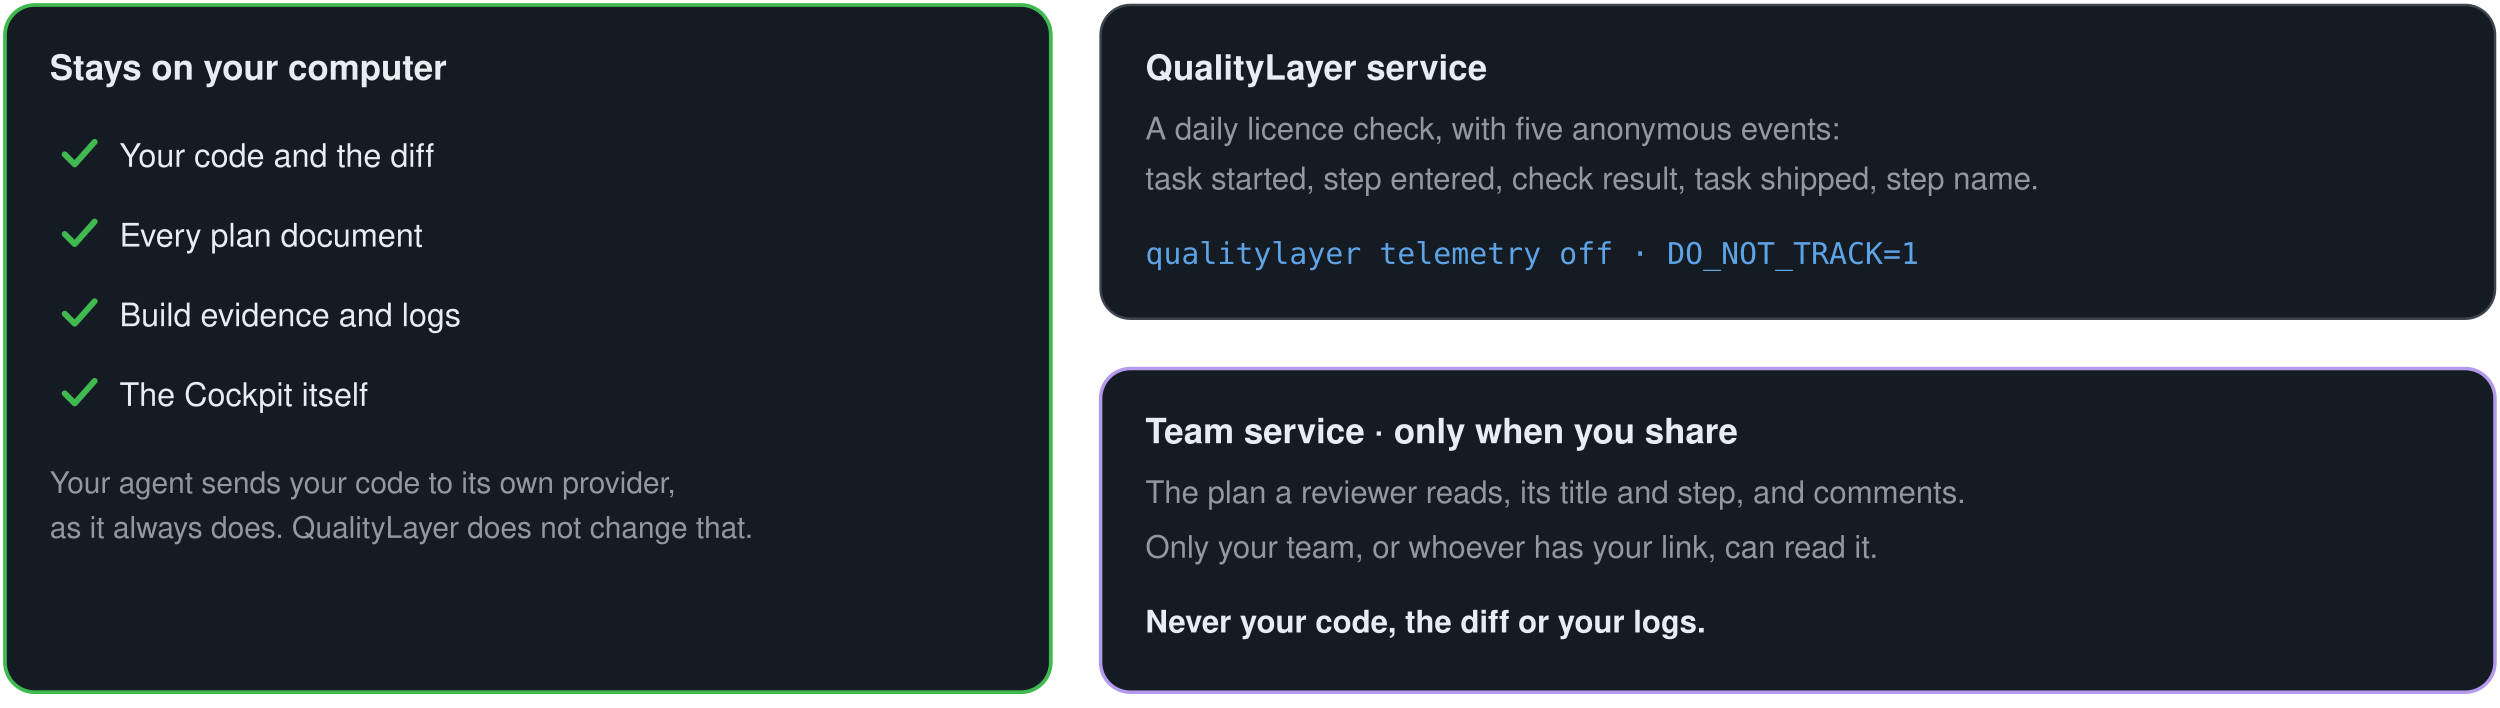
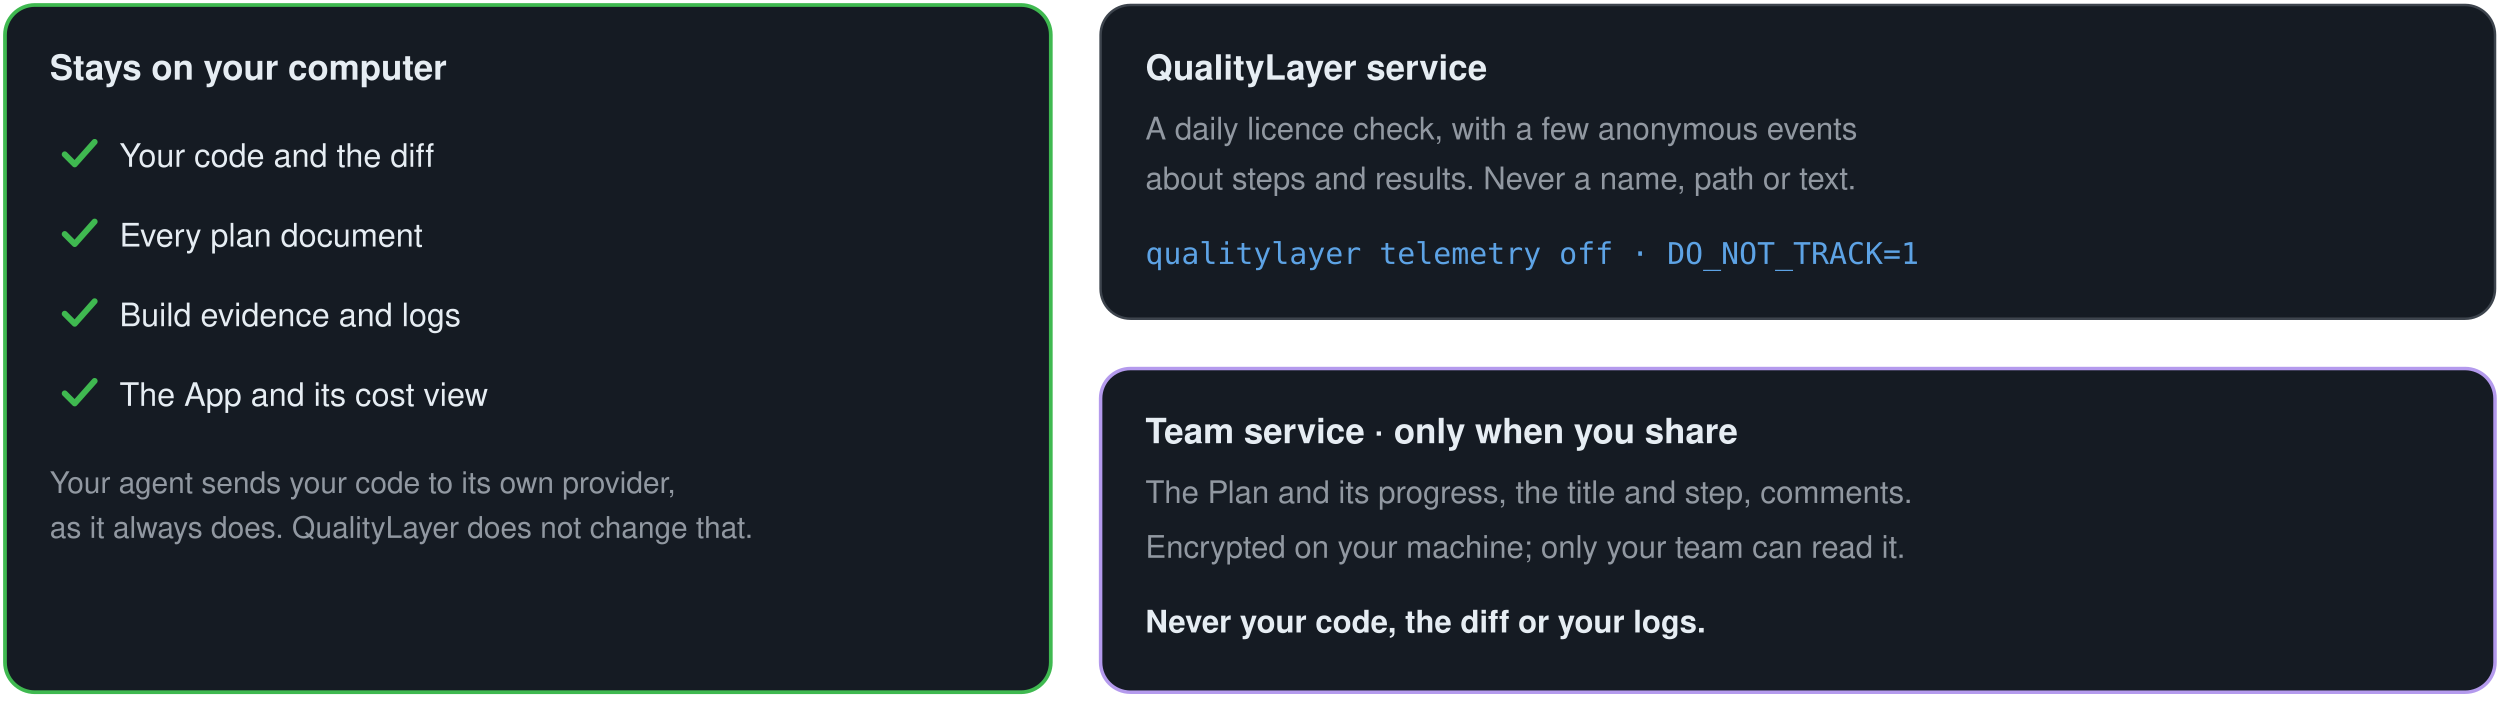
<svg xmlns="http://www.w3.org/2000/svg" width="1004" height="284" viewBox="-2 -2 1004 284" role="img" aria-label="What stays on your computer, what the licence check sends, and what sharing sends to the team service">
  <rect x="0" y="0" width="420" height="276" rx="12" fill="#151b23" stroke="#3fb950" stroke-width="1.5" />
  <text x="18" y="30" font-family="-apple-system, BlinkMacSystemFont, 'Segoe UI', 'Helvetica Neue', Helvetica, Arial, sans-serif" font-size="14" font-weight="650" fill="#e6edf3" text-anchor="start">Stays on your computer</text>
  <path d="M24 60 l4 4 l8 -9" fill="none" stroke="#3fb950" stroke-width="2.4" stroke-linecap="round" stroke-linejoin="round" />
  <text x="46" y="65" font-family="-apple-system, BlinkMacSystemFont, 'Segoe UI', 'Helvetica Neue', Helvetica, Arial, sans-serif" font-size="13" font-weight="500" fill="#e6edf3" text-anchor="start">Your code and the diff</text>
  <path d="M24 92 l4 4 l8 -9" fill="none" stroke="#3fb950" stroke-width="2.4" stroke-linecap="round" stroke-linejoin="round" />
  <text x="46" y="97" font-family="-apple-system, BlinkMacSystemFont, 'Segoe UI', 'Helvetica Neue', Helvetica, Arial, sans-serif" font-size="13" font-weight="500" fill="#e6edf3" text-anchor="start">Every plan document</text>
  <path d="M24 124 l4 4 l8 -9" fill="none" stroke="#3fb950" stroke-width="2.4" stroke-linecap="round" stroke-linejoin="round" />
  <text x="46" y="129" font-family="-apple-system, BlinkMacSystemFont, 'Segoe UI', 'Helvetica Neue', Helvetica, Arial, sans-serif" font-size="13" font-weight="500" fill="#e6edf3" text-anchor="start">Build evidence and logs</text>
  <path d="M24 156 l4 4 l8 -9" fill="none" stroke="#3fb950" stroke-width="2.4" stroke-linecap="round" stroke-linejoin="round" />
-   <text x="46" y="161" font-family="-apple-system, BlinkMacSystemFont, 'Segoe UI', 'Helvetica Neue', Helvetica, Arial, sans-serif" font-size="13" font-weight="500" fill="#e6edf3" text-anchor="start">The Cockpit itself</text>
+   <text x="46" y="161" font-family="-apple-system, BlinkMacSystemFont, 'Segoe UI', 'Helvetica Neue', Helvetica, Arial, sans-serif" font-size="13" font-weight="500" fill="#e6edf3" text-anchor="start">The App and its cost view</text>
  <text x="18" y="196" font-family="-apple-system, BlinkMacSystemFont, 'Segoe UI', 'Helvetica Neue', Helvetica, Arial, sans-serif" font-size="12" font-weight="400" fill="#9198a1" text-anchor="start">Your agent sends your code to its own provider,</text>
  <text x="18" y="214" font-family="-apple-system, BlinkMacSystemFont, 'Segoe UI', 'Helvetica Neue', Helvetica, Arial, sans-serif" font-size="12" font-weight="400" fill="#9198a1" text-anchor="start">as it always does. QualityLayer does not change that.</text>
  <rect x="440" y="0" width="560" height="126" rx="12" fill="#151b23" stroke="#3d444d" stroke-width="1" />
  <text x="458" y="30" font-family="-apple-system, BlinkMacSystemFont, 'Segoe UI', 'Helvetica Neue', Helvetica, Arial, sans-serif" font-size="14" font-weight="650" fill="#e6edf3" text-anchor="start">QualityLayer service</text>
-   <text x="458" y="54" font-family="-apple-system, BlinkMacSystemFont, 'Segoe UI', 'Helvetica Neue', Helvetica, Arial, sans-serif" font-size="12.5" font-weight="400" fill="#9198a1" text-anchor="start">A daily licence check, with five anonymous events:</text>
-   <text x="458" y="74" font-family="-apple-system, BlinkMacSystemFont, 'Segoe UI', 'Helvetica Neue', Helvetica, Arial, sans-serif" font-size="12.5" font-weight="400" fill="#9198a1" text-anchor="start">task started, step entered, check result, task shipped, step name.</text>
+   <text x="458" y="54" font-family="-apple-system, BlinkMacSystemFont, 'Segoe UI', 'Helvetica Neue', Helvetica, Arial, sans-serif" font-size="12.5" font-weight="400" fill="#9198a1" text-anchor="start">A daily licence check, with a few anonymous events</text>
+   <text x="458" y="74" font-family="-apple-system, BlinkMacSystemFont, 'Segoe UI', 'Helvetica Neue', Helvetica, Arial, sans-serif" font-size="12.5" font-weight="400" fill="#9198a1" text-anchor="start">about steps and results. Never a name, path or text.</text>
  <text x="458" y="104" font-family="ui-monospace, SFMono-Regular, Menlo, Consolas, monospace" font-size="12" font-weight="500" fill="#5da3e5" text-anchor="start">qualitylayer telemetry off  ·  DO_NOT_TRACK=1</text>
  <rect x="440" y="146" width="560" height="130" rx="12" fill="#151b23" stroke="#b49aed" stroke-width="1.4" />
  <text x="458" y="176" font-family="-apple-system, BlinkMacSystemFont, 'Segoe UI', 'Helvetica Neue', Helvetica, Arial, sans-serif" font-size="14" font-weight="650" fill="#e6edf3" text-anchor="start">Team service · only when you share</text>
-   <text x="458" y="200" font-family="-apple-system, BlinkMacSystemFont, 'Segoe UI', 'Helvetica Neue', Helvetica, Arial, sans-serif" font-size="12.5" font-weight="400" fill="#9198a1" text-anchor="start">The plan a reviewer reads, its title and step, and comments.</text>
-   <text x="458" y="222" font-family="-apple-system, BlinkMacSystemFont, 'Segoe UI', 'Helvetica Neue', Helvetica, Arial, sans-serif" font-size="12.5" font-weight="400" fill="#9198a1" text-anchor="start">Only your team, or whoever has your link, can read it.</text>
+   <text x="458" y="200" font-family="-apple-system, BlinkMacSystemFont, 'Segoe UI', 'Helvetica Neue', Helvetica, Arial, sans-serif" font-size="12.5" font-weight="400" fill="#9198a1" text-anchor="start">The Plan and its progress, the title and step, comments.</text>
+   <text x="458" y="222" font-family="-apple-system, BlinkMacSystemFont, 'Segoe UI', 'Helvetica Neue', Helvetica, Arial, sans-serif" font-size="12.5" font-weight="400" fill="#9198a1" text-anchor="start">Encrypted on your machine; only your team can read it.</text>
  <text x="458" y="252" font-family="-apple-system, BlinkMacSystemFont, 'Segoe UI', 'Helvetica Neue', Helvetica, Arial, sans-serif" font-size="12.5" font-weight="600" fill="#e6edf3" text-anchor="start">Never your code, the diff or your logs.</text>
</svg>
